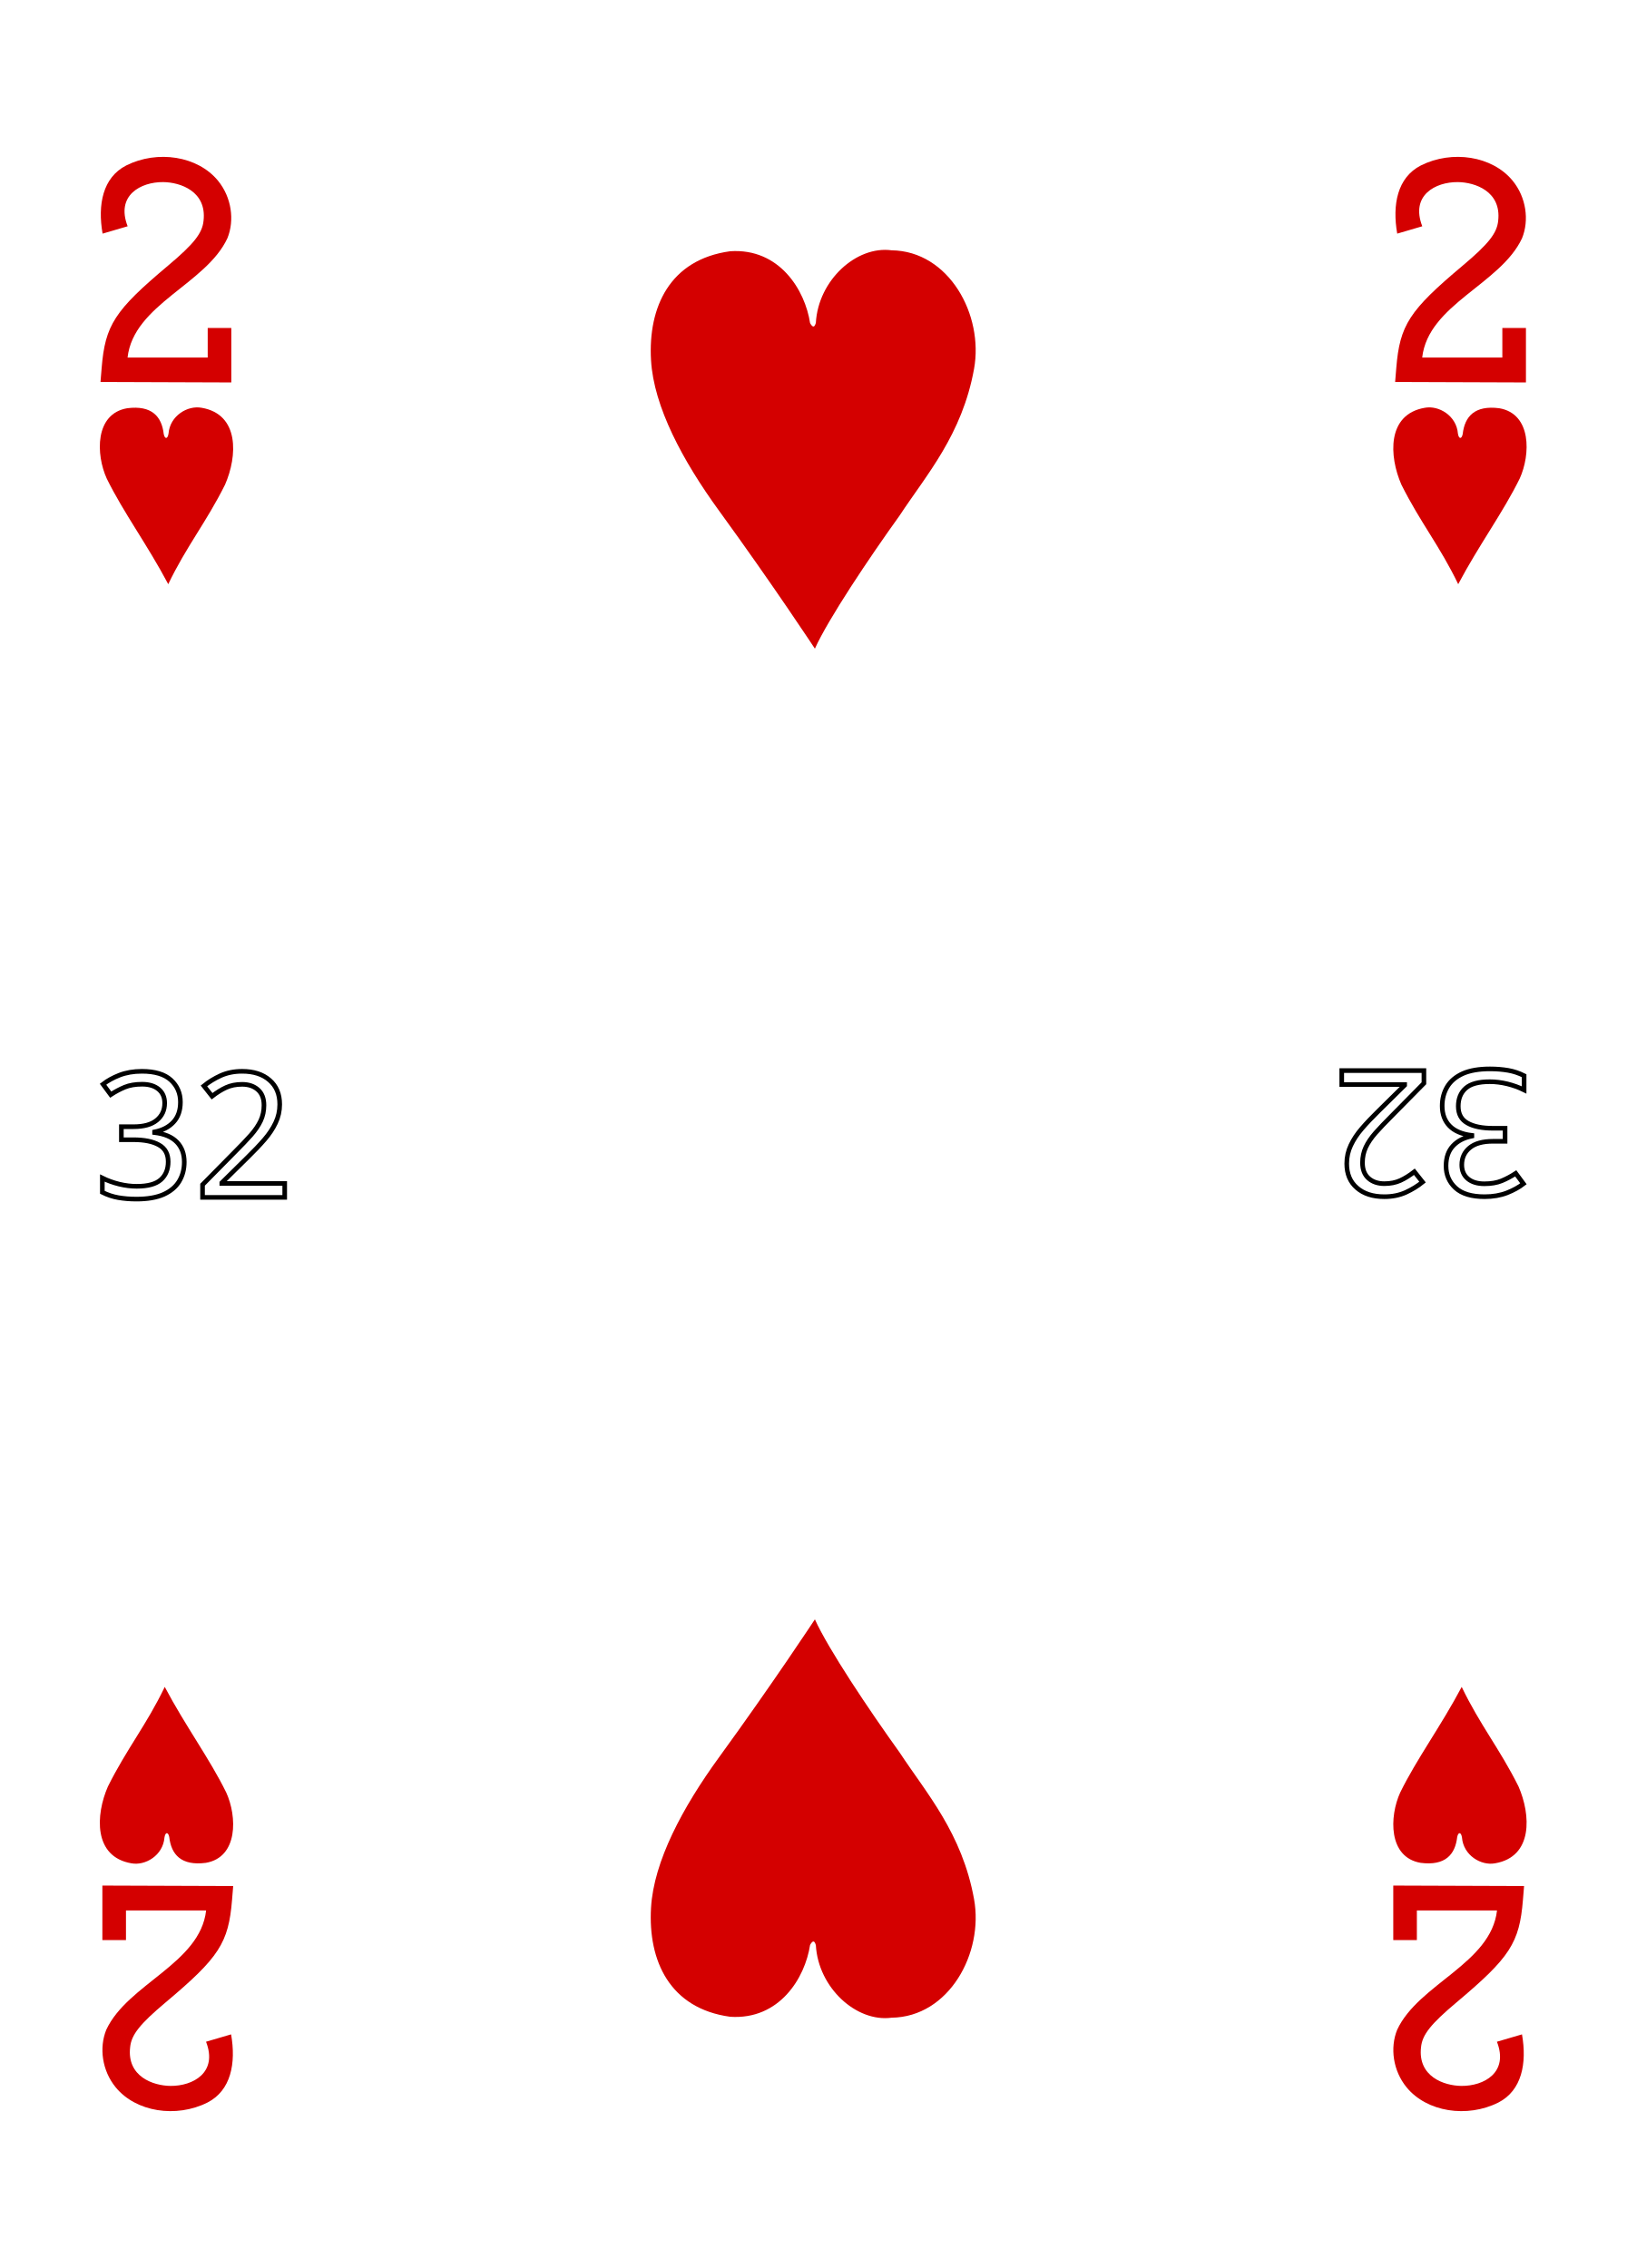
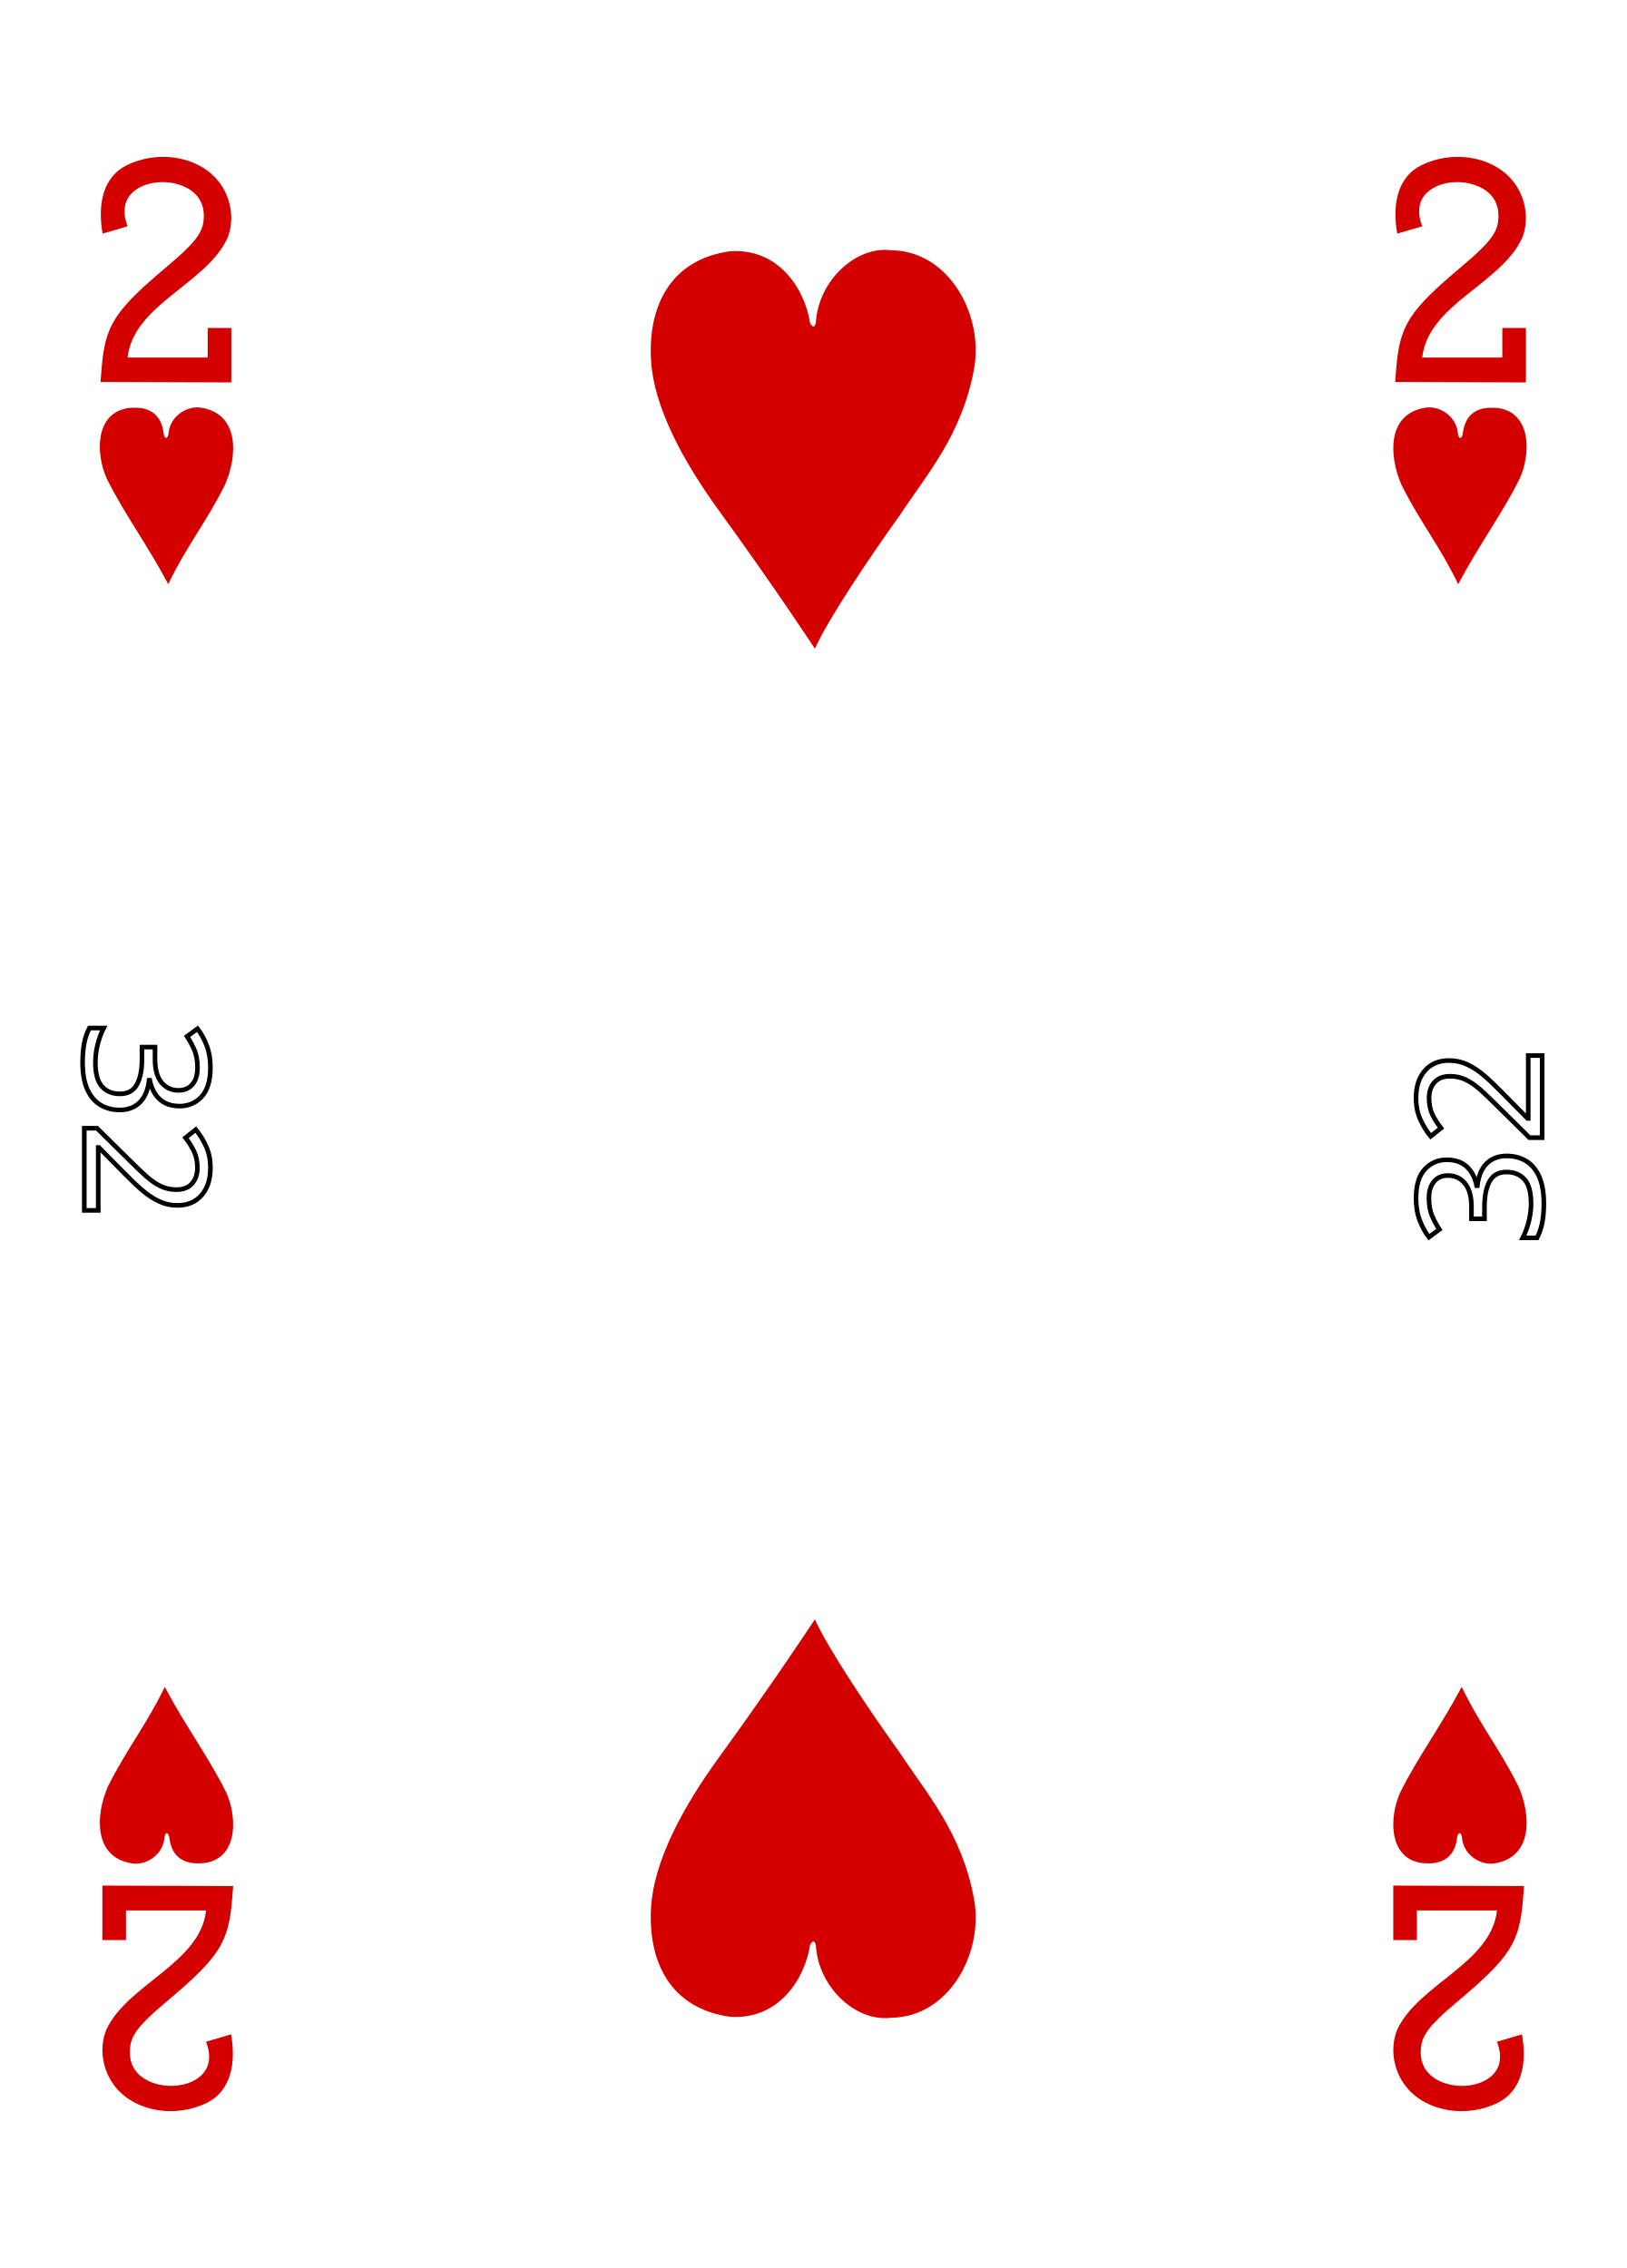
<svg xmlns="http://www.w3.org/2000/svg" xmlns:xlink="http://www.w3.org/1999/xlink" width="224.25" height="312.781" id="svg18947" version="1.1">
  <defs id="defs18949">
    <linearGradient id="linearGradient3006">
      <stop style="stop-color:#ffffff;stop-opacity:1;" offset="0" id="stop3008" />
      <stop id="stop3014" offset="0.377" style="stop-color:#7f7f7f;stop-opacity:1;" />
      <stop style="stop-color:#ffffff;stop-opacity:1;" offset="0.802" id="stop3016" />
      <stop style="stop-color:#cccccc;stop-opacity:1" offset="1" id="stop3010" />
    </linearGradient>
    <linearGradient id="linearGradient3804">
      <stop style="stop-color:#000000;stop-opacity:1;" offset="0" id="stop3806" />
      <stop id="stop3812" offset="0.5" style="stop-color:#333333;stop-opacity:1" />
      <stop style="stop-color:#000000;stop-opacity:1;" offset="1" id="stop3808" />
    </linearGradient>
    <linearGradient id="linearGradient3833">
      <stop style="stop-color:#000000;stop-opacity:1;" offset="0" id="stop3835" />
      <stop id="stop3841" offset="0.5" style="stop-color:#333333;stop-opacity:1" />
      <stop style="stop-color:#000000;stop-opacity:1" offset="1" id="stop3837" />
    </linearGradient>
    <linearGradient id="linearGradient3851">
      <stop style="stop-color:#808080;stop-opacity:1;" offset="0" id="stop3853" />
      <stop id="stop3859" offset="0.5" style="stop-color:#ffffff;stop-opacity:1;" />
      <stop style="stop-color:#808080;stop-opacity:1;" offset="1" id="stop3855" />
    </linearGradient>
    <radialGradient xlink:href="#linearGradient3933-4-3" id="radialGradient3939-7-7" cx="44.15" cy="208.928" fx="44.15" fy="208.928" r="74.727" gradientTransform="matrix(0.9724199,-0.00350785,0.00204639,0.4092987,4026.407,-290.6514)" gradientUnits="userSpaceOnUse" />
    <linearGradient id="linearGradient3933-4-3">
      <stop style="stop-color:#000000;stop-opacity:1;" offset="0" id="stop3935-0-7" />
      <stop style="stop-color:#000000;stop-opacity:0;" offset="1" id="stop3937-9-2" />
    </linearGradient>
    <linearGradient xlink:href="#linearGradient3006-1-5" id="linearGradient3012-2-7" x1="81.906" y1="294.384" x2="178.156" y2="294.384" gradientUnits="userSpaceOnUse" gradientTransform="translate(3914.848,-255.2825)" />
    <linearGradient id="linearGradient3006-1-5">
      <stop style="stop-color:#ffffff;stop-opacity:1;" offset="0" id="stop3008-6-4" />
      <stop id="stop3014-8-12" offset="0.377" style="stop-color:#7f7f7f;stop-opacity:1;" />
      <stop style="stop-color:#ffffff;stop-opacity:1;" offset="0.802" id="stop3016-5-0" />
      <stop style="stop-color:#cccccc;stop-opacity:1" offset="1" id="stop3010-7-0" />
    </linearGradient>
    <linearGradient gradientTransform="translate(3914.848,-376.2825)" xlink:href="#linearGradient3804-6-4" id="linearGradient3810-9-1" x1="65.224" y1="394.696" x2="156.749" y2="394.696" gradientUnits="userSpaceOnUse" />
    <linearGradient id="linearGradient3804-6-4">
      <stop style="stop-color:#000000;stop-opacity:1;" offset="0" id="stop3806-1-6" />
      <stop id="stop3812-4-0" offset="0.5" style="stop-color:#333333;stop-opacity:1" />
      <stop style="stop-color:#000000;stop-opacity:1;" offset="1" id="stop3808-2-7" />
    </linearGradient>
    <radialGradient xlink:href="#linearGradient3024-3-7" id="radialGradient3030-7-1" cx="114.593" cy="428.493" fx="114.593" fy="428.493" r="43.142" gradientTransform="matrix(0.7913852,4.4166814e-8,0,0.4810074,3940.863,-177.7307)" gradientUnits="userSpaceOnUse" />
    <linearGradient id="linearGradient3024-3-7">
      <stop id="stop3028-2-7" offset="0" style="stop-color:#000000;stop-opacity:1" />
      <stop id="stop3026-2-7" offset="1" style="stop-color:#242424;stop-opacity:1;" />
    </linearGradient>
    <linearGradient gradientTransform="translate(3914.848,-376.2825)" xlink:href="#linearGradient3101-2-3" id="linearGradient3113-4-7" gradientUnits="userSpaceOnUse" x1="145.602" y1="375.926" x2="183.78" y2="390.783" />
    <linearGradient id="linearGradient3101-2-3">
      <stop style="stop-color:#000000;stop-opacity:1;" offset="0" id="stop3103-4-3" />
      <stop style="stop-color:#000000;stop-opacity:0;" offset="1" id="stop3105-5-5" />
    </linearGradient>
    <linearGradient gradientTransform="translate(3914.848,-376.2825)" xlink:href="#linearGradient3101-2-3" id="linearGradient3107-7-9" x1="113.006" y1="395.661" x2="116.814" y2="405.196" gradientUnits="userSpaceOnUse" />
    <linearGradient xlink:href="#linearGradient3833-1-81" id="linearGradient3086-3-9" gradientUnits="userSpaceOnUse" gradientTransform="matrix(0.4384643,7.9081918e-4,-6.5324466e-4,0.5308057,903.2701,-3758.355)" x1="-158.781" y1="459.141" x2="-128.625" y2="459.141" />
    <linearGradient id="linearGradient3833-1-81">
      <stop style="stop-color:#000000;stop-opacity:1;" offset="0" id="stop3835-5-82" />
      <stop id="stop3841-2-6" offset="0.5" style="stop-color:#333333;stop-opacity:1" />
      <stop style="stop-color:#000000;stop-opacity:1" offset="1" id="stop3837-7-6" />
    </linearGradient>
    <linearGradient xlink:href="#linearGradient3851-5-38" id="linearGradient3088-8-0" gradientUnits="userSpaceOnUse" gradientTransform="matrix(0.4384643,7.9081918e-4,-6.5324466e-4,0.5308057,970.1511,-3759.495)" x1="-311.312" y1="463.516" x2="-281.156" y2="463.516" />
    <linearGradient id="linearGradient3851-5-38">
      <stop style="stop-color:#808080;stop-opacity:1;" offset="0" id="stop3853-1-0" />
      <stop id="stop3859-7-1" offset="0.5" style="stop-color:#ffffff;stop-opacity:1;" />
      <stop style="stop-color:#808080;stop-opacity:1;" offset="1" id="stop3855-1-2" />
    </linearGradient>
  </defs>
  <g transform="translate(-247.874,-381.6862)" id="layer1">
    <g transform="translate(267.498,-3909.778)" id="g10677" style="display:inline">
      <path d="m -4.907,4357.462 c -1.504,-3.299 -1.669,-8.935 2.823,-9.698 3.384,-0.435 4.761,1.138 5.035,3.555 0.135,0.706 0.534,0.749 0.66,-0.055 0.194,-2.479 2.648,-3.926 4.566,-3.562 5.25,0.898 4.944,6.677 3.229,10.598 -2.594,5.205 -5.321,8.491 -7.833,13.729 -2.886,-5.454 -6.182,-9.885 -8.479,-14.566 z" id="path8628" style="fill:#d40000;fill-opacity:1;display:inline" />
      <path style="fill:#d40000;fill-opacity:1;display:inline" id="path8650" d="m 173.431,4538.673 c -1.504,3.299 -1.669,8.935 2.823,9.698 3.384,0.435 4.761,-1.138 5.035,-3.555 0.135,-0.706 0.534,-0.749 0.66,0.055 0.194,2.479 2.648,3.926 4.566,3.562 5.25,-0.898 4.944,-6.677 3.229,-10.598 -2.594,-5.205 -5.321,-8.491 -7.833,-13.729 -2.886,5.454 -6.182,9.885 -8.479,14.566 z" />
      <path style="fill:#d40000;fill-opacity:1;display:inline" id="path7100" d="m -5.767,4344.141 0.157,-1.918 c 0.484,-5.927 1.781,-7.929 9.141,-14.113 3.572,-3.001 4.744,-4.481 4.909,-6.2 0.466,-4.047 -3.184,-5.311 -5.562,-5.333 -3.08,-0.029 -6.564,1.816 -4.903,6.093 l -3.455,1.014 c -0.698,-3.99 0.016,-7.735 3.254,-9.398 4.319,-2.166 9.861,-1.316 12.657,2.096 1.879,2.293 2.307,5.459 1.299,7.938 -2.946,6.338 -12.94,9.126 -13.766,16.453 l 11.05,0 0,-4.08 3.254,0 0,7.512 z" />
      <path style="fill:#d40000;fill-opacity:1;display:inline" id="path7116" d="m 190.511,4551.569 -0.157,1.918 c -0.484,5.927 -1.781,7.929 -9.141,14.113 -3.572,3.001 -4.744,4.481 -4.909,6.2 -0.466,4.047 3.184,5.311 5.562,5.333 3.08,0.029 6.564,-1.816 4.903,-6.093 l 3.455,-1.014 c 0.698,3.99 -0.016,7.735 -3.254,9.398 -4.319,2.166 -9.861,1.316 -12.657,-2.096 -1.879,-2.293 -2.306,-5.459 -1.299,-7.938 2.946,-6.338 12.94,-9.126 13.766,-16.453 l -11.05,0 0,4.08 -3.254,0 0,-7.512 z" />
      <g id="g10158" transform="matrix(0.95,0,0,0.95,4.625088,222.1927)">
        <path style="fill:#d40000;fill-opacity:1;display:inline" id="path8514" d="m 80.451,4319.915 c 7.144,-0.474 10.868,5.628 11.595,10.437 0.433,0.764 0.671,0.549 0.837,-0.042 0.349,-6.174 5.875,-11.22 10.993,-10.53 8.328,0.108 13.389,9.375 11.966,17.219 -1.738,9.582 -6.9,15.351 -10.808,21.293 -4.421,6.152 -10.373,15.04 -12.29,19.317 0,0 -6.048,-9.204 -13.917,-20.03 -5.262,-7.239 -9.473,-15.082 -9.865,-21.835 -0.448,-7.715 2.719,-14.632 11.489,-15.828 z" />
        <path style="fill:#d40000;fill-opacity:1;display:inline" id="path8580" d="m 80.451,4576.217 c 7.144,0.474 10.868,-5.627 11.595,-10.437 0.433,-0.764 0.671,-0.549 0.837,0.042 0.349,6.174 5.875,11.22 10.993,10.53 8.328,-0.108 13.389,-9.375 11.966,-17.219 -1.738,-9.582 -6.9,-15.351 -10.808,-21.293 -4.421,-6.152 -10.373,-15.04 -12.29,-19.317 0,0 -6.048,9.204 -13.917,20.03 -5.262,7.239 -9.473,15.082 -9.865,21.835 -0.448,7.715 2.719,14.632 11.489,15.828 z" />
      </g>
      <path d="m 189.909,4357.462 c 1.504,-3.299 1.669,-8.935 -2.823,-9.698 -3.384,-0.435 -4.761,1.138 -5.035,3.555 -0.135,0.706 -0.534,0.749 -0.66,-0.055 -0.194,-2.479 -2.648,-3.926 -4.566,-3.562 -5.25,0.898 -4.944,6.677 -3.229,10.598 2.594,5.205 5.321,8.491 7.833,13.729 2.886,-5.454 6.182,-9.885 8.479,-14.566 z" id="path8628-3" style="fill:#d40000;fill-opacity:1;display:inline" />
      <path d="m 11.571,4538.673 c 1.504,3.299 1.669,8.935 -2.823,9.698 -3.384,0.435 -4.761,-1.138 -5.035,-3.555 -0.135,-0.706 -0.534,-0.749 -0.66,0.055 -0.194,2.479 -2.648,3.926 -4.566,3.562 -5.25,-0.898 -4.944,-6.677 -3.229,-10.598 2.594,-5.205 5.321,-8.491 7.833,-13.729 2.886,5.454 6.182,9.885 8.479,14.566 z" id="path8650-7" style="fill:#d40000;fill-opacity:1;display:inline" />
      <path style="fill:#d40000;fill-opacity:1;display:inline" id="path7100-5" d="m 172.734,4344.141 0.157,-1.918 c 0.484,-5.927 1.781,-7.929 9.141,-14.113 3.572,-3.001 4.744,-4.481 4.909,-6.2 0.466,-4.047 -3.184,-5.311 -5.562,-5.333 -3.08,-0.029 -6.564,1.816 -4.903,6.093 l -3.455,1.014 c -0.698,-3.99 0.016,-7.735 3.254,-9.398 4.319,-2.166 9.861,-1.316 12.657,2.096 1.879,2.293 2.307,5.459 1.299,7.938 -2.946,6.338 -12.94,9.126 -13.766,16.453 l 11.05,0 0,-4.08 3.254,0 0,7.512 z" />
      <path style="fill:#d40000;fill-opacity:1;display:inline" id="path7116-8" d="m 12.527,4551.569 -0.157,1.918 c -0.484,5.927 -1.781,7.929 -9.141,14.113 -3.572,3.001 -4.744,4.481 -4.91,6.2 -0.466,4.047 3.184,5.311 5.562,5.333 3.08,0.029 6.564,-1.816 4.903,-6.093 l 3.455,-1.014 c 0.698,3.99 -0.016,7.735 -3.254,9.398 -4.319,2.166 -9.861,1.316 -12.657,-2.096 -1.879,-2.293 -2.307,-5.459 -1.299,-7.938 2.946,-6.338 12.94,-9.126 13.766,-16.453 l -11.05,0 0,4.08 -3.255,0 0,-7.512 z" />
    </g>
-     <text id="text70860-7" y="546.82" x="260.905" style="font-style:normal;font-variant:normal;font-weight:normal;font-stretch:normal;font-size:24.02px;line-height:125%;font-family:'Card Characters';-inkscape-font-specification:'Card Characters';text-align:start;letter-spacing:0px;word-spacing:0px;writing-mode:lr-tb;text-anchor:start;fill:none;stroke:#000000;stroke-width:0.636;stroke-opacity:1" xml:space="preserve">
-       <tspan id="tspan89821" x="260.905" y="546.82" style="stroke-width:0.636">32</tspan>
+     <text id="text70860-7" y="-259.495" x="522.387" style="font-size:24.02px;font-style:normal;font-variant:normal;font-weight:normal;font-stretch:normal;text-align:start;line-height:125%;letter-spacing:0px;word-spacing:0px;writing-mode:lr-tb;text-anchor:start;fill:none;stroke:#000000;stroke-width:0.636;stroke-opacity:1;font-family:Card Characters;-inkscape-font-specification:Card Characters" xml:space="preserve" transform="matrix(0,1,-1,0,0,0)">
+       <tspan id="tspan89821" x="522.387" y="-259.495" style="stroke-width:0.636">32</tspan>
    </text>
-     <text transform="scale(-1,-1)" xml:space="preserve" style="font-style:normal;font-variant:normal;font-weight:normal;font-stretch:normal;font-size:24.02px;line-height:125%;font-family:'Card Characters';-inkscape-font-specification:'Card Characters';text-align:start;letter-spacing:0px;word-spacing:0px;writing-mode:lr-tb;text-anchor:start;fill:none;stroke:#000000;stroke-width:0.636;stroke-opacity:1" x="-459.093" y="-529.333" id="text442470">
-       <tspan id="tspan442472" x="-459.093" y="-529.333" style="stroke-width:0.636">32</tspan>
+     <text transform="matrix(0,-1,1,0,0,0)" xml:space="preserve" style="font-size:24.02px;font-style:normal;font-variant:normal;font-weight:normal;font-stretch:normal;text-align:start;line-height:125%;letter-spacing:0px;word-spacing:0px;writing-mode:lr-tb;text-anchor:start;fill:none;stroke:#000000;stroke-width:0.636;stroke-opacity:1;font-family:Card Characters;-inkscape-font-specification:Card Characters" x="-553.478" y="460.503" id="text442470">
+       <tspan id="tspan442472" x="-553.478" y="460.503" style="stroke-width:0.636">32</tspan>
    </text>
  </g>
</svg>
